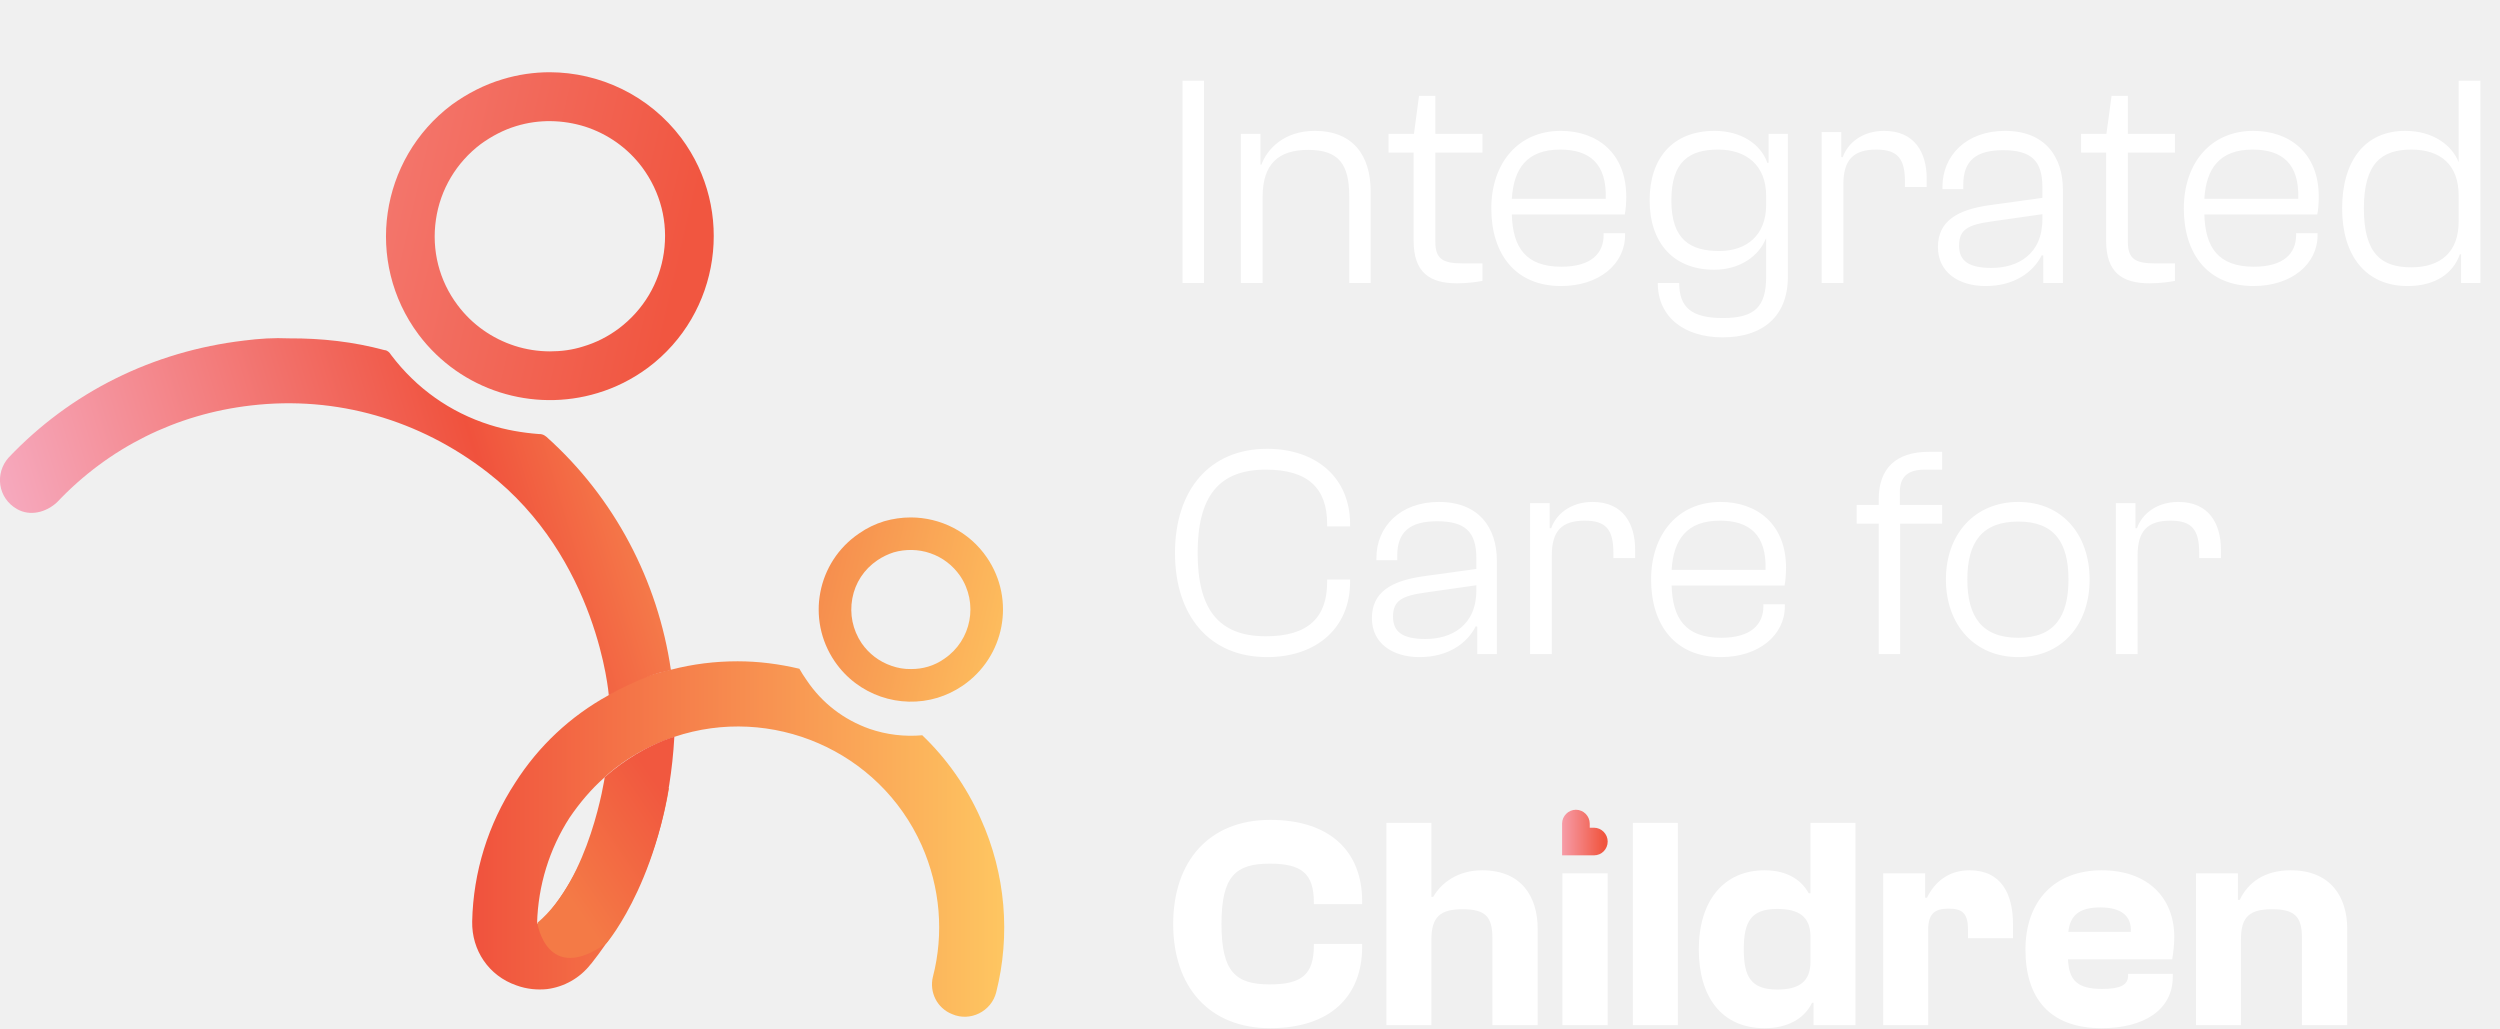
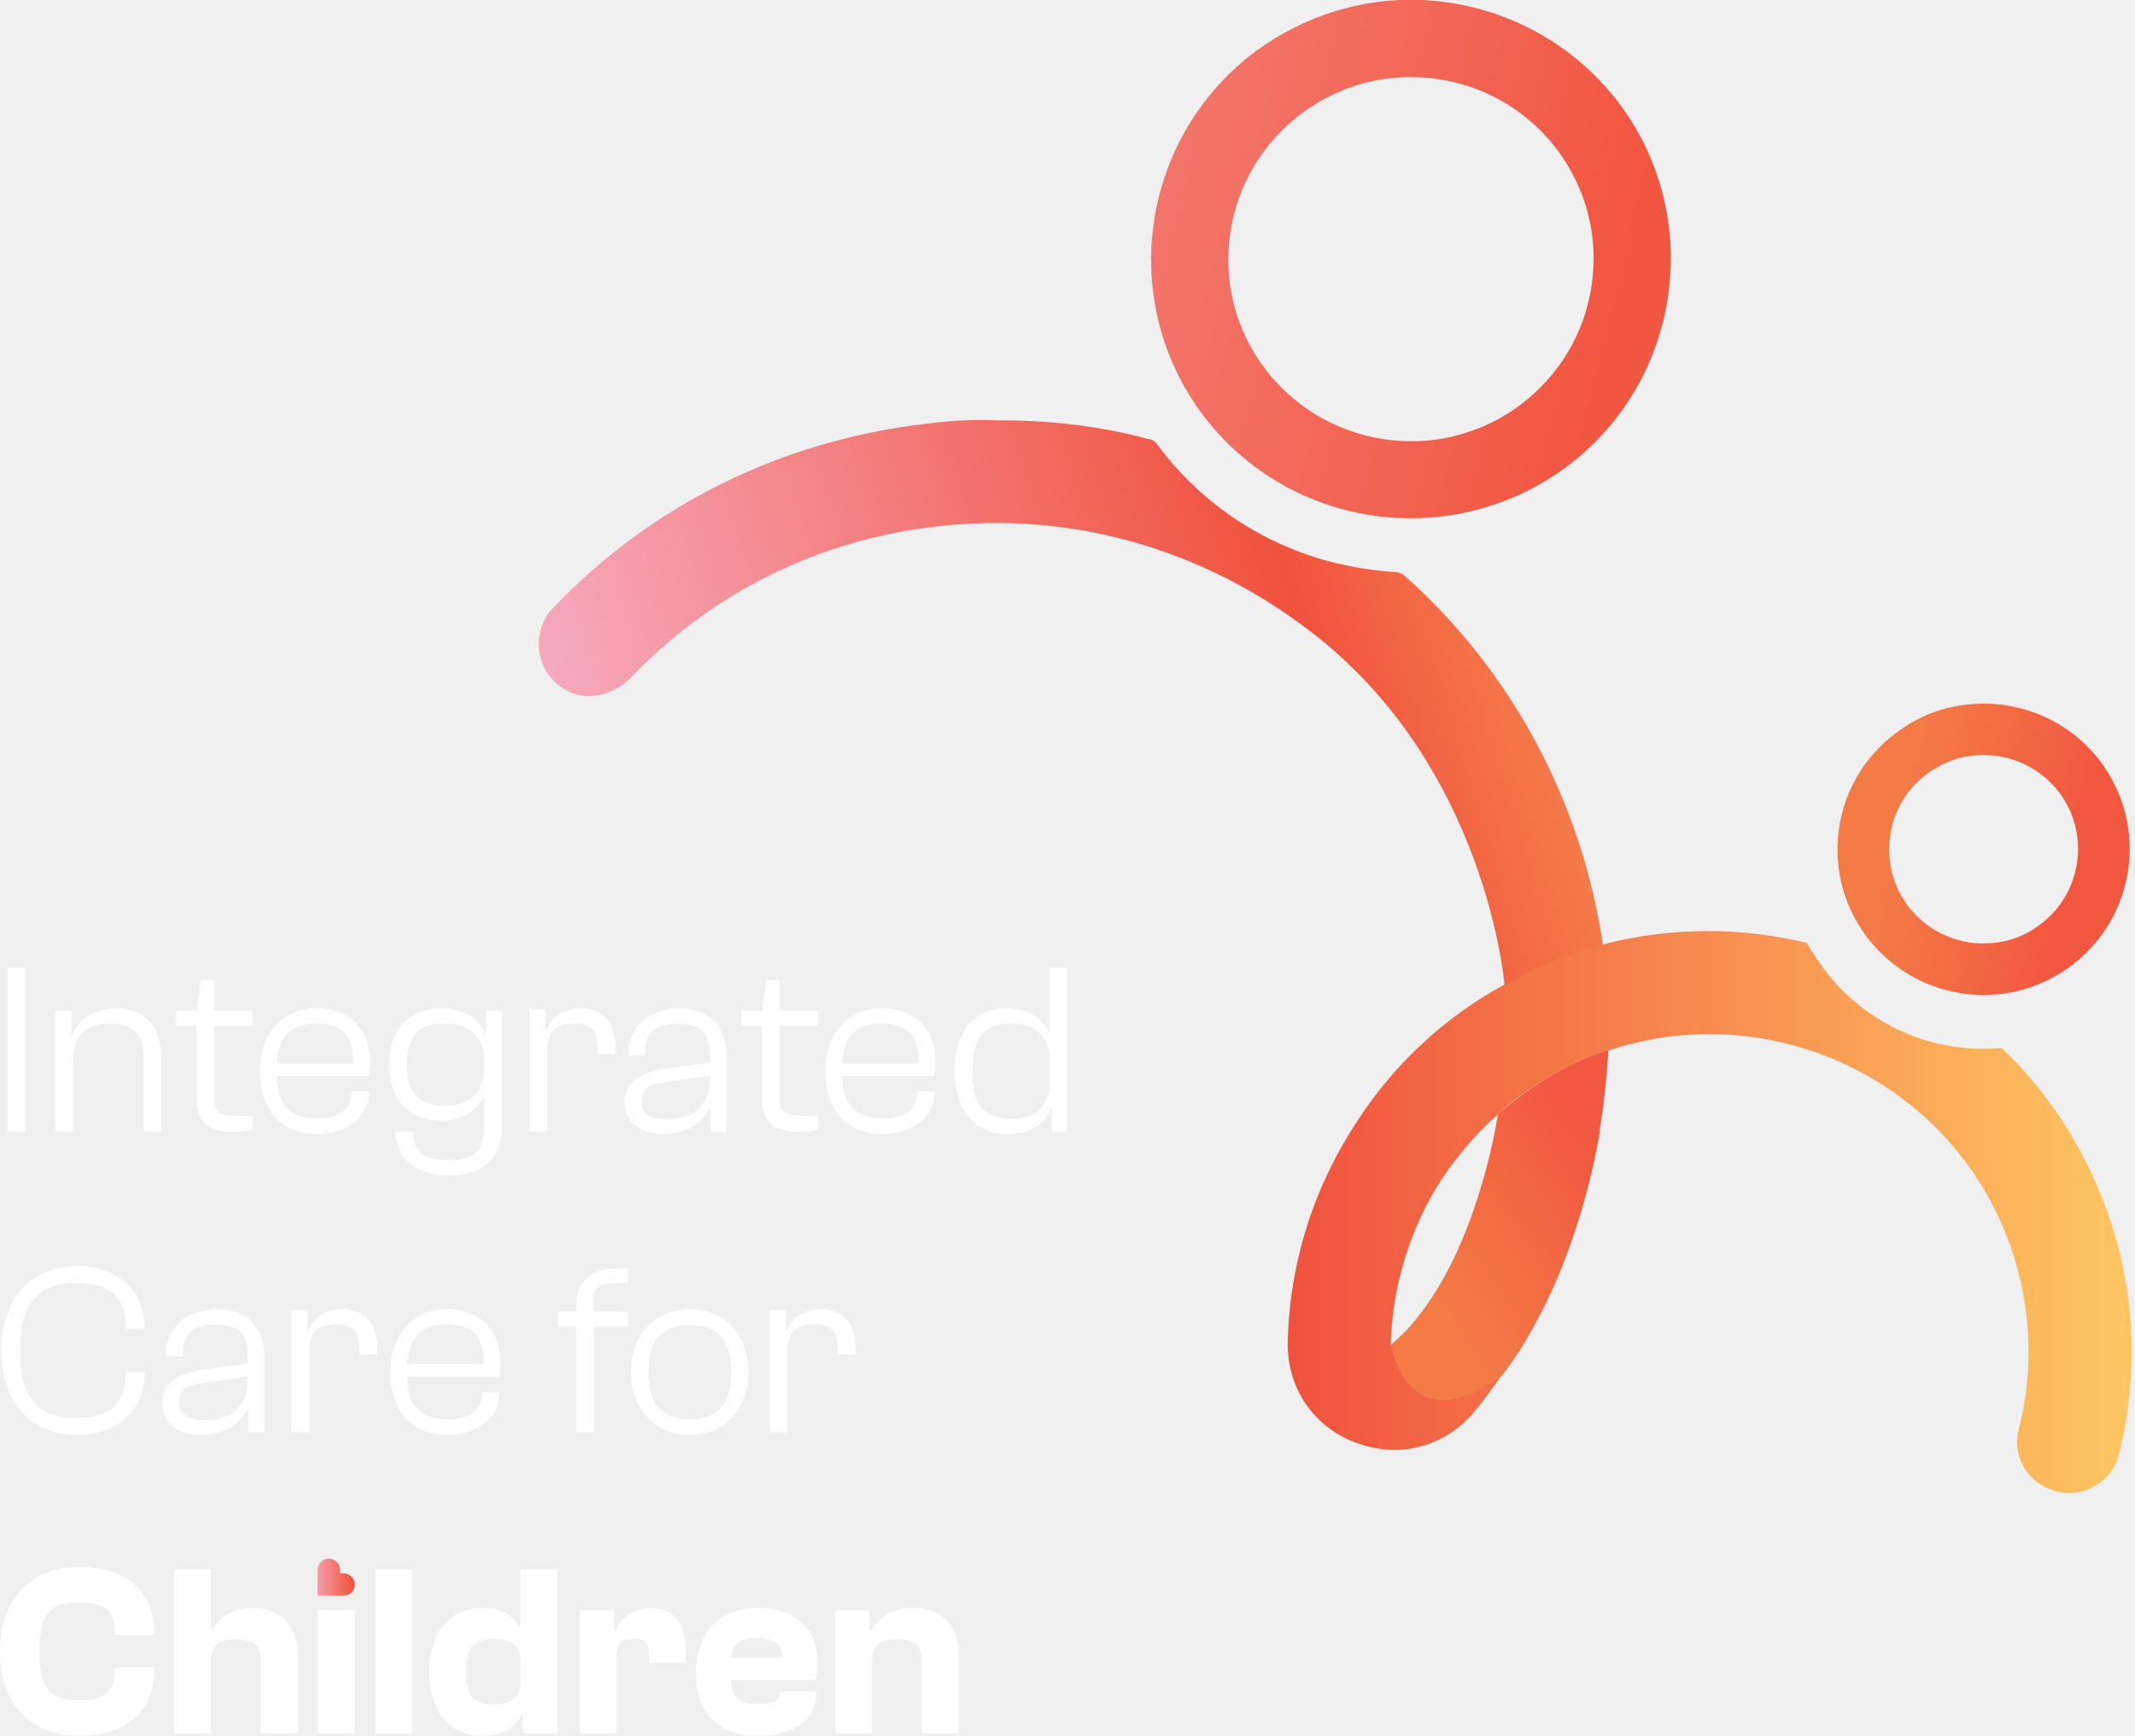
- <svg xmlns="http://www.w3.org/2000/svg" width="795" height="327" viewBox="0 0 795 327" fill="none">
-   <g clip-path="url(#clip0_2013_1055)">
-     <path d="M159.762 25.223C154.124 26.902 148.654 29.691 143.627 33.333C120.629 50.653 115.893 83.273 133.086 106.355C146.637 124.408 169.574 131.166 189.961 125.014C195.599 123.335 201.045 120.648 206.096 116.904C229.07 99.686 233.83 66.964 216.637 43.882C206.339 30.23 190.678 23.033 174.848 22.97C169.817 22.971 164.72 23.706 159.762 25.223ZM163.712 109.986C156.445 107.643 150.105 103.162 145.537 97.061C139.652 89.26 137.203 79.585 138.622 69.853C140.018 60.221 145.121 51.671 152.92 45.786C156.397 43.281 160.184 41.276 164.212 40.076C171.359 37.894 178.922 38.057 186.011 40.251C193.278 42.594 199.618 47.075 204.186 53.176C210.047 61.079 212.52 70.651 211.101 80.385C209.705 90.016 204.602 98.566 196.803 104.45C193.302 107.058 189.539 108.961 185.511 110.161C182.039 111.276 178.506 111.734 174.865 111.739C171.122 111.72 167.397 111.169 163.712 109.986Z" fill="url(#paint0_linear_2013_1055)" />
-     <path d="M281.169 165.753C278.382 166.606 275.673 167.898 273.156 169.656C259.78 178.743 256.307 196.947 265.45 210.339C272.849 221.157 286.217 225.488 298.128 221.896C300.915 221.044 303.624 219.752 306.127 218.05C319.517 208.906 322.99 190.703 313.847 177.31C308.206 169.01 298.957 164.559 289.634 164.544C286.806 164.545 283.942 164.958 281.169 165.753ZM283.477 211.728C279.577 210.395 276.313 207.886 273.973 204.51C271.166 200.303 270.109 195.301 271.041 190.284C271.96 185.324 274.766 181.045 278.985 178.181C280.561 177.105 282.324 176.254 284.148 175.658C287.954 174.562 292.091 174.627 295.82 175.921C299.72 177.255 302.984 179.763 305.324 183.139C311.183 191.792 308.962 203.609 300.312 209.468C298.723 210.601 296.96 211.452 295.149 211.992C293.338 212.531 291.537 212.771 289.675 212.757C287.558 212.803 285.478 212.437 283.477 211.728Z" fill="url(#paint1_linear_2013_1055)" />
-     <path d="M213.257 212.998C198.877 216.213 193.463 221.12 193.463 221.12C181.451 227.72 171.301 237.196 163.857 248.872C155.229 262.071 150.492 277.3 150.153 293.037C149.984 302.175 155.398 310.298 164.195 313.343C167.409 314.528 170.793 314.866 174.007 314.528C179.252 313.851 184.327 311.144 187.88 306.575L188.049 306.406C200.907 290.161 209.366 270.87 212.749 250.564C211.903 250.902 198.2 255.64 187.711 266.809C187.711 266.809 187.88 266.47 188.049 265.793C184.666 275.608 179.083 285.423 171.639 293.714L171.47 293.883L170.793 293.714V293.545C171.131 281.531 174.684 270.024 181.113 260.04C184.327 255.302 188.049 250.902 192.279 247.18C192.279 247.18 200.23 239.057 214.441 234.319C245.232 223.997 279.575 238.549 293.109 268.839C299.03 282.207 300.215 296.929 296.662 310.636C295.478 315.543 298.015 320.62 302.752 322.481C308.504 325.019 315.271 321.635 316.794 315.543C321.362 297.437 319.839 277.977 311.888 260.378C307.32 250.056 300.891 241.088 293.278 233.811C287.695 234.319 281.943 233.642 276.53 231.781C268.409 228.904 261.473 223.658 256.567 216.382C255.721 215.198 254.875 213.844 254.198 212.659C247.769 211.136 241.171 210.29 234.573 210.29C227.468 210.29 220.362 211.136 213.257 212.998Z" fill="url(#paint2_linear_2013_1055)" />
-     <path d="M77.558 108.305C48.578 111.746 22.476 124.698 2.694 145.559C-1.692 150.534 -0.722 158.378 5.382 161.862C9.477 164.27 14.695 162.971 18.186 159.67C34.555 142.368 56.007 131.665 79.87 128.931C106.972 125.777 133.432 133.481 155.051 150.227C190.224 177.461 193.593 221.057 193.593 221.057L196.958 219.197C201.609 216.947 205.051 215.344 209.421 214.021L213.354 213.111C209.223 184.617 195.349 158.231 173.801 138.939C173.053 138.323 172.384 137.965 171.278 138.019C166.107 137.62 160.781 136.707 155.813 135.124C143.097 131.116 132.353 123.425 124.407 112.923C123.839 111.973 123.091 111.357 122.242 111.333C112.462 108.682 102.3 107.549 91.934 107.6C87.098 107.381 82.418 107.675 77.558 108.305Z" fill="url(#paint3_linear_2013_1055)" />
-     <path d="M202.2 239.876C199.126 241.717 195.733 244.094 192.31 247.125C192.31 247.125 187.641 279.451 170.868 293.477C170.868 293.477 173.837 313.487 192.914 299.893C192.914 299.893 212.04 277.49 214.445 234.291C214.445 234.291 209.164 235.688 202.2 239.876Z" fill="url(#paint4_linear_2013_1055)" />
+ <svg xmlns="http://www.w3.org/2000/svg" width="214" height="174" viewBox="0 0 214 174" fill="none">
+   <g clip-path="url(#clip0_2037_2097)">
+     <path d="M133.901 1.103C131.082 1.942 128.347 3.334 125.834 5.151C114.334 13.793 111.956 30.058 120.541 41.559C127.308 50.555 138.769 53.917 148.961 50.843C151.779 50.004 154.502 48.662 157.028 46.794C168.516 38.203 170.905 21.888 162.32 10.386C157.178 3.584 149.353 0.001 141.441 -0.025C138.927 -0.023 136.379 0.345 133.901 1.103ZM135.847 43.359C132.215 42.194 129.048 39.962 126.767 36.922C123.829 33.034 122.608 28.212 123.32 23.359C124.021 18.557 126.574 14.293 130.474 11.357C132.213 10.106 134.106 9.106 136.12 8.506C139.693 7.416 143.473 7.495 147.015 8.586C150.646 9.752 153.813 11.984 156.094 15.024C159.021 18.962 160.254 23.733 159.541 28.586C158.841 33.388 156.287 37.653 152.387 40.589C150.637 41.89 148.755 42.84 146.742 43.439C145.006 43.996 143.24 44.226 141.42 44.23C139.55 44.221 137.688 43.948 135.847 43.359Z" fill="url(#paint0_linear_2037_2097)" />
+     <path d="M194.595 71.136C193.202 71.562 191.848 72.207 190.59 73.085C183.901 77.619 182.159 86.696 186.725 93.37C190.419 98.76 197.099 100.915 203.053 99.12C204.446 98.694 205.8 98.049 207.052 97.201C213.747 92.638 215.489 83.561 210.924 76.887C208.107 72.751 203.486 70.535 198.827 70.531C197.413 70.532 195.982 70.739 194.595 71.136ZM195.734 94.056C193.785 93.393 192.154 92.143 190.986 90.461C189.585 88.364 189.058 85.871 189.526 83.369C189.987 80.896 191.39 78.762 193.5 77.333C194.288 76.796 195.169 76.371 196.081 76.073C197.984 75.526 200.051 75.557 201.915 76.201C203.863 76.864 205.494 78.114 206.662 79.796C209.588 84.108 208.474 90 204.148 92.924C203.354 93.489 202.472 93.914 201.567 94.184C200.662 94.453 199.762 94.573 198.831 94.567C197.773 94.591 196.734 94.409 195.734 94.056Z" fill="url(#paint1_linear_2037_2097)" />
+     <path d="M160.628 94.683C153.438 96.285 150.731 98.731 150.731 98.731C144.726 102.02 139.65 106.742 135.928 112.561C131.614 119.138 129.246 126.728 129.077 134.57C128.992 139.124 131.699 143.172 136.098 144.689C137.705 145.28 139.397 145.448 141.004 145.28C143.626 144.942 146.164 143.593 147.94 141.316L148.025 141.232C154.453 133.137 158.683 123.523 160.375 113.404C159.952 113.573 153.1 115.934 147.855 121.499C147.855 121.499 147.94 121.331 148.025 120.993C146.333 125.884 143.541 130.775 139.819 134.907L139.735 134.992L139.397 134.907V134.823C139.566 128.836 141.342 123.102 144.556 118.126C146.164 115.765 148.025 113.573 150.139 111.717C150.139 111.717 154.115 107.67 161.221 105.308C176.616 100.165 193.787 107.417 200.555 122.511C203.515 129.173 204.107 136.51 202.331 143.34C201.739 145.786 203.008 148.315 205.376 149.243C208.252 150.508 211.636 148.821 212.397 145.786C214.681 136.763 213.92 127.065 209.944 118.295C207.66 113.151 204.446 108.682 200.639 105.056C197.848 105.308 194.972 104.971 192.265 104.044C188.205 102.61 184.736 99.996 182.283 96.37C181.86 95.779 181.437 95.105 181.099 94.515C177.885 93.756 174.586 93.334 171.287 93.334C167.734 93.334 164.181 93.756 160.628 94.683Z" fill="url(#paint2_linear_2037_2097)" />
+     <path d="M92.758 42.483C78.273 44.187 65.231 50.636 55.351 61.029C53.16 63.509 53.648 67.42 56.701 69.159C58.749 70.362 61.357 69.716 63.1 68.071C71.276 59.45 81.995 54.122 93.921 52.768C107.468 51.206 120.696 55.057 131.509 63.415C149.101 77.008 150.802 98.747 150.802 98.747L152.484 97.821C154.807 96.701 156.527 95.903 158.711 95.245L160.677 94.793C158.601 80.584 151.656 67.422 140.877 57.794C140.503 57.487 140.169 57.308 139.616 57.334C137.031 57.134 134.368 56.676 131.884 55.885C125.527 53.882 120.154 50.043 116.177 44.803C115.893 44.329 115.519 44.022 115.095 44.01C110.205 42.684 105.125 42.115 99.944 42.137C97.526 42.026 95.187 42.171 92.758 42.483Z" fill="url(#paint3_linear_2037_2097)" />
+     <path d="M155.092 108.075C153.555 108.992 151.859 110.176 150.148 111.686C150.148 111.686 147.823 127.798 139.44 134.784C139.44 134.784 140.93 144.76 150.465 137.989C150.465 137.989 160.022 126.827 161.213 105.295C161.213 105.295 158.573 105.99 155.092 108.075Z" fill="url(#paint4_linear_2037_2097)" />
  </g>
-   <path d="M382.864 90H376.048V25.68H382.864V90ZM401.507 90H394.595V42.576H400.835V52.368H401.123C402.947 47.376 408.323 41.616 418.115 41.616C430.307 41.616 435.875 49.488 435.875 60.912V90H429.059V62.448C429.059 52.176 425.699 47.664 416.003 47.664C406.595 47.664 401.507 52.08 401.507 62.64V90ZM463.355 90.096C454.619 90.096 449.531 86.64 449.531 76.56V48.528H441.563V42.576H449.627L451.259 30.48H456.443V42.576H471.419V48.528H456.443V76.944C456.443 82.512 459.035 83.76 465.179 83.76H471.419V89.328C469.787 89.616 466.811 90.096 463.355 90.096ZM496.413 90.96C481.821 90.96 474.237 80.688 474.237 66.288C474.237 51.888 482.781 41.616 496.317 41.616C507.741 41.616 517.149 48.528 517.149 62.544C517.149 64.752 516.957 66.864 516.669 68.208H480.765C481.053 78.672 485.181 84.816 496.509 84.816C506.109 84.816 509.949 80.496 509.949 74.736V74.16H516.765V74.832C516.765 83.952 508.509 90.96 496.413 90.96ZM496.125 47.568C485.565 47.568 481.341 53.616 480.765 63.216H510.621C511.005 51.984 505.437 47.568 496.125 47.568ZM545.125 85.776C532.069 85.776 524.581 77.136 524.581 63.696C524.581 50.256 531.973 41.616 545.221 41.616C553.573 41.616 559.909 45.744 562.021 51.792H562.405V42.576H568.549V87.984C568.549 100.848 560.293 107.28 547.813 107.28C535.717 107.28 527.173 100.944 527.173 90H533.989C533.989 97.776 537.925 101.136 547.909 101.136C558.085 101.136 561.637 97.488 561.637 87.984V75.888H561.541C559.333 81.36 553.381 85.776 545.125 85.776ZM531.493 63.696C531.493 76.272 537.541 79.824 546.757 79.824C555.301 79.824 561.637 74.928 561.637 65.136V62.256C561.637 52.464 555.205 47.568 546.373 47.568C537.349 47.568 531.493 51.216 531.493 63.696ZM586.194 90H579.282V42H585.522V49.968H586.002C587.538 45.552 592.146 41.616 599.154 41.616C608.946 41.616 612.69 48.624 612.69 56.784V59.472H605.778V57.84C605.778 50.448 603.474 47.568 596.658 47.568C589.266 47.568 586.194 50.928 586.194 58.608V90ZM631.43 90.96C622.79 90.96 616.262 86.544 616.262 78.576C616.262 70.32 622.406 66.672 632.774 65.232L649.478 62.928V59.472C649.478 51.12 645.926 47.76 636.998 47.76C628.358 47.76 624.326 51.12 624.326 58.704V60.144H617.702V59.376C617.702 49.488 625.286 41.616 637.574 41.616C650.246 41.616 656.006 49.776 656.006 60.336V90H649.766V81.264L649.286 81.168C646.502 86.64 640.454 90.96 631.43 90.96ZM622.982 78.096C622.982 82.992 626.054 85.2 633.35 85.2C641.51 85.2 649.478 80.976 649.478 69.744V68.112L633.35 70.416C625.766 71.472 622.982 73.008 622.982 78.096ZM683.574 90.096C674.838 90.096 669.75 86.64 669.75 76.56V48.528H661.782V42.576H669.846L671.478 30.48H676.662V42.576H691.638V48.528H676.662V76.944C676.662 82.512 679.254 83.76 685.398 83.76H691.638V89.328C690.006 89.616 687.03 90.096 683.574 90.096ZM716.632 90.96C702.04 90.96 694.456 80.688 694.456 66.288C694.456 51.888 703 41.616 716.536 41.616C727.96 41.616 737.368 48.528 737.368 62.544C737.368 64.752 737.176 66.864 736.888 68.208H700.984C701.272 78.672 705.4 84.816 716.728 84.816C726.328 84.816 730.168 80.496 730.168 74.736V74.16H736.984V74.832C736.984 83.952 728.728 90.96 716.632 90.96ZM716.344 47.568C705.784 47.568 701.56 53.616 700.984 63.216H730.84C731.224 51.984 725.656 47.568 716.344 47.568ZM765.632 90.96C752.288 90.96 744.8 81.264 744.8 66.288C744.8 51.312 751.904 41.616 764.864 41.616C773.984 41.616 779.84 46.416 781.856 51.6V25.68H788.768V90H782.624V80.88H782.24C780.128 86.832 774.56 90.96 765.632 90.96ZM751.712 66.288C751.712 80.784 757.376 85.008 766.784 85.008C776.192 85.008 781.856 80.112 781.856 70.416V62.256C781.856 52.464 776.192 47.568 766.784 47.568C757.472 47.568 751.712 51.792 751.712 66.288ZM402.928 208.96C384.688 208.96 373.648 195.904 373.648 175.84C373.648 155.776 384.688 142.72 402.928 142.72C418.672 142.72 429.328 152.032 429.328 166.624V167.392H422.032V166.624C422.032 155.296 415.984 149.344 402.544 149.344C387.472 149.344 380.848 157.984 380.848 175.84C380.848 193.696 387.472 202.336 402.544 202.336C415.984 202.336 422.032 196.384 422.032 185.056V184.288H429.328V185.056C429.328 199.648 418.672 208.96 402.928 208.96ZM451.43 208.96C442.79 208.96 436.262 204.544 436.262 196.576C436.262 188.32 442.406 184.672 452.774 183.232L469.478 180.928V177.472C469.478 169.12 465.926 165.76 456.998 165.76C448.358 165.76 444.326 169.12 444.326 176.704V178.144H437.702V177.376C437.702 167.488 445.286 159.616 457.574 159.616C470.246 159.616 476.006 167.776 476.006 178.336V208H469.766V199.264L469.286 199.168C466.502 204.64 460.454 208.96 451.43 208.96ZM442.982 196.096C442.982 200.992 446.054 203.2 453.35 203.2C461.51 203.2 469.478 198.976 469.478 187.744V186.112L453.35 188.416C445.766 189.472 442.982 191.008 442.982 196.096ZM493.476 208H486.564V160H492.804V167.968H493.284C494.82 163.552 499.428 159.616 506.436 159.616C516.228 159.616 519.972 166.624 519.972 174.784V177.472H513.06V175.84C513.06 168.448 510.756 165.568 503.94 165.568C496.548 165.568 493.476 168.928 493.476 176.608V208ZM547.226 208.96C532.634 208.96 525.05 198.688 525.05 184.288C525.05 169.888 533.594 159.616 547.13 159.616C558.554 159.616 567.962 166.528 567.962 180.544C567.962 182.752 567.77 184.864 567.482 186.208H531.578C531.866 196.672 535.994 202.816 547.322 202.816C556.922 202.816 560.762 198.496 560.762 192.736V192.16H567.578V192.832C567.578 201.952 559.322 208.96 547.226 208.96ZM546.938 165.568C536.378 165.568 532.154 171.616 531.578 181.216H561.434C561.818 169.984 556.25 165.568 546.938 165.568ZM604.248 208H597.432V166.528H590.424V160.576H597.432V158.752C597.432 148.96 602.904 143.68 613.368 143.68H617.592V149.344H612.12C606.648 149.344 604.152 151.648 604.152 156.448V160.576H617.592V166.528H604.248V208ZM641.84 208.96C627.92 208.96 618.8 198.688 618.8 184.288C618.8 169.888 627.92 159.616 641.84 159.616C655.664 159.616 664.496 169.888 664.496 184.288C664.496 198.688 655.664 208.96 641.84 208.96ZM641.84 202.816C653.264 202.816 657.776 196.096 657.776 184.288C657.776 172.48 653.264 165.856 641.84 165.856C630.224 165.856 625.616 172.48 625.616 184.288C625.616 196.096 630.224 202.816 641.84 202.816ZM679.757 208H672.845V160H679.085V167.968H679.565C681.101 163.552 685.709 159.616 692.717 159.616C702.509 159.616 706.253 166.624 706.253 174.784V177.472H699.341V175.84C699.341 168.448 697.037 165.568 690.221 165.568C682.829 165.568 679.757 168.928 679.757 176.608V208Z" fill="white" />
-   <path d="M403.888 326.96C384.592 326.96 373.072 313.904 373.072 293.84C373.072 273.776 384.592 260.72 403.888 260.72C422.896 260.72 433.168 270.704 433.168 286.64V287.504H417.808V287.024C417.808 277.808 413.968 274.64 403.792 274.64C392.944 274.64 388.432 278.576 388.432 293.84C388.432 309.104 392.944 313.04 403.792 313.04C413.968 313.04 417.808 309.872 417.808 300.656V300.176H433.168V301.04C433.168 316.976 422.896 326.96 403.888 326.96Z" fill="white" />
-   <path d="M455.189 326H440.885V261.68H455.189V285.2H455.765C458.357 280.688 463.637 276.752 471.317 276.752C483.797 276.752 488.981 285.104 488.981 295.376V326H474.581V298.256C474.581 291.536 472.373 289.136 465.077 289.136C458.165 289.136 455.189 291.44 455.189 298.736V326Z" fill="white" />
-   <path d="M511.24 326H496.84V277.712H511.24V326Z" fill="white" />
-   <path d="M533.564 326H519.26V261.68H533.564V326Z" fill="white" />
-   <path d="M561.147 326.96C547.515 326.96 540.219 317.072 540.219 301.904C540.219 286.64 547.995 276.752 561.147 276.752C568.539 276.752 572.955 280.016 575.163 284.048H575.739V261.68H590.043V326H576.699V318.896H576.219C573.723 324.08 568.251 326.96 561.147 326.96ZM554.523 301.904C554.523 310.64 556.827 314.672 565.179 314.672C571.995 314.672 575.739 312.272 575.739 305.744V297.968C575.739 291.44 571.995 289.04 565.179 289.04C556.827 289.04 554.523 293.072 554.523 301.904Z" fill="white" />
-   <path d="M613.158 326H598.854V277.712H612.198V285.488H612.774C615.174 280.592 619.494 276.752 626.31 276.752C636.39 276.752 640.134 284.24 640.134 293.936V298.352H625.83V295.76C625.83 290.576 624.198 288.944 619.686 288.944C615.27 288.944 613.158 290.48 613.158 295.76V326Z" fill="white" />
-   <path d="M668.286 326.96C651.678 326.96 644.094 317.264 644.094 302C644.094 286.544 653.31 276.752 668.382 276.752C682.878 276.752 691.422 285.392 691.422 297.968C691.422 300.656 691.038 303.44 690.75 305.072H657.63C657.918 311.792 660.606 314.48 668.478 314.48C674.238 314.48 676.734 313.232 676.734 310.256V309.68H690.942V310.64C690.942 320.912 682.11 326.96 668.286 326.96ZM667.902 288.56C660.99 288.56 658.302 291.248 657.726 296.336H677.598C677.886 291.344 674.622 288.56 667.902 288.56Z" fill="white" />
-   <path d="M712.626 326H698.322V277.712H711.666V286.16H712.242C714.834 280.688 720.018 276.752 728.466 276.752C741.042 276.752 746.418 285.104 746.418 295.376V326H732.018V298.256C732.018 291.536 729.81 289.136 722.514 289.136C715.602 289.136 712.626 291.344 712.626 298.64V326Z" fill="white" />
-   <g clip-path="url(#clip1_2013_1055)">
-     <path fill-rule="evenodd" clip-rule="evenodd" d="M506.861 263.212H505.534V261.894C505.534 259.521 503.566 257.5 501.14 257.5C498.715 257.5 496.746 259.521 496.746 261.894V272H506.861C509.286 272 511.246 270.067 511.246 267.606C511.246 265.233 509.286 263.212 506.861 263.212Z" fill="url(#paint5_linear_2013_1055)" />
-   </g>
+   <path d="M2.52 113.439H0.766V97H2.52V113.439Z" fill="white" />
+   <path d="M7.319 113.439H5.54V101.318H7.146V103.821H7.22C7.69 102.545 9.074 101.073 11.594 101.073C14.732 101.073 16.165 103.085 16.165 106.004V113.439H14.411V106.397C14.411 103.772 13.546 102.619 11.05 102.619C8.629 102.619 7.319 103.747 7.319 106.446V113.439Z" fill="white" />
+   <path d="M23.239 113.463C20.99 113.463 19.68 112.58 19.68 110.004V102.839H17.63V101.318H19.705L20.125 98.227H21.46V101.318H25.314V102.839H21.46V110.102C21.46 111.525 22.127 111.844 23.708 111.844H25.314V113.267C24.894 113.341 24.128 113.463 23.239 113.463Z" fill="white" />
+   <path d="M31.748 113.684C27.992 113.684 26.04 111.059 26.04 107.378C26.04 103.698 28.239 101.073 31.723 101.073C34.664 101.073 37.085 102.839 37.085 106.422C37.085 106.986 37.036 107.526 36.962 107.869H27.72C27.794 110.543 28.857 112.114 31.773 112.114C34.244 112.114 35.232 111.01 35.232 109.538V109.39H36.987V109.562C36.987 111.893 34.861 113.684 31.748 113.684ZM31.674 102.594C28.956 102.594 27.869 104.14 27.72 106.593H35.405C35.504 103.723 34.071 102.594 31.674 102.594Z" fill="white" />
+   <path d="M44.286 112.359C40.926 112.359 38.998 110.151 38.998 106.716C38.998 103.281 40.901 101.073 44.311 101.073C46.461 101.073 48.092 102.128 48.635 103.674H48.734V101.318H50.316V112.923C50.316 116.211 48.191 117.855 44.978 117.855C41.865 117.855 39.666 116.236 39.666 113.439H41.42C41.42 115.426 42.433 116.285 45.003 116.285C47.622 116.285 48.537 115.352 48.537 112.923V109.832H48.512C47.944 111.23 46.411 112.359 44.286 112.359ZM40.778 106.716C40.778 109.93 42.334 110.838 44.706 110.838C46.906 110.838 48.537 109.587 48.537 107.084V106.348C48.537 103.845 46.881 102.594 44.608 102.594C42.285 102.594 40.778 103.526 40.778 106.716Z" fill="white" />
+   <path d="M54.858 113.439H53.078V101.171H54.685V103.207H54.808C55.204 102.079 56.39 101.073 58.194 101.073C60.714 101.073 61.678 102.864 61.678 104.949V105.636H59.898V105.219C59.898 103.33 59.306 102.594 57.551 102.594C55.648 102.594 54.858 103.453 54.858 105.416V113.439Z" fill="white" />
+   <path d="M66.501 113.684C64.277 113.684 62.597 112.555 62.597 110.519C62.597 108.409 64.178 107.477 66.847 107.109L71.147 106.52V105.636C71.147 103.502 70.233 102.643 67.934 102.643C65.71 102.643 64.673 103.502 64.673 105.44V105.808H62.968V105.612C62.968 103.085 64.92 101.073 68.083 101.073C71.344 101.073 72.827 103.158 72.827 105.857V113.439H71.221V111.206L71.097 111.181C70.381 112.58 68.824 113.684 66.501 113.684ZM64.327 110.396C64.327 111.648 65.117 112.212 66.995 112.212C69.096 112.212 71.147 111.132 71.147 108.262V107.845L66.995 108.433C65.043 108.703 64.327 109.096 64.327 110.396Z" fill="white" />
+   <path d="M79.923 113.463C77.674 113.463 76.365 112.58 76.365 110.004V102.839H74.314V101.318H76.389L76.809 98.227H78.144V101.318H81.999V102.839H78.144V110.102C78.144 111.525 78.811 111.844 80.392 111.844H81.999V113.267C81.579 113.341 80.813 113.463 79.923 113.463Z" fill="white" />
+   <path d="M88.432 113.684C84.676 113.684 82.724 111.059 82.724 107.378C82.724 103.698 84.923 101.073 88.408 101.073C91.348 101.073 93.77 102.839 93.77 106.422C93.77 106.986 93.72 107.526 93.646 107.869H84.404C84.479 110.543 85.541 112.114 88.457 112.114C90.928 112.114 91.916 111.01 91.916 109.538V109.39H93.671V109.562C93.671 111.893 91.546 113.684 88.432 113.684ZM88.358 102.594C85.64 102.594 84.553 104.14 84.404 106.593H92.089C92.188 103.723 90.755 102.594 88.358 102.594Z" fill="white" />
+   <path d="M101.045 113.684C97.61 113.684 95.683 111.206 95.683 107.378C95.683 103.551 97.511 101.073 100.847 101.073C103.195 101.073 104.702 102.3 105.221 103.625V97H107V113.439H105.419V111.108H105.32C104.776 112.629 103.343 113.684 101.045 113.684ZM97.462 107.378C97.462 111.083 98.92 112.163 101.341 112.163C103.763 112.163 105.221 110.912 105.221 108.433V106.348C105.221 103.845 103.763 102.594 101.341 102.594C98.944 102.594 97.462 103.674 97.462 107.378Z" fill="white" />
+   <path d="M7.685 143.842C2.99 143.842 0.148 140.505 0.148 135.377C0.148 130.249 2.99 126.913 7.685 126.913C11.737 126.913 14.48 129.293 14.48 133.022V133.218H12.602V133.022C12.602 130.127 11.046 128.606 7.586 128.606C3.707 128.606 2.002 130.814 2.002 135.377C2.002 139.941 3.707 142.149 7.586 142.149C11.046 142.149 12.602 140.628 12.602 137.733V137.536H14.48V137.733C14.48 141.462 11.737 143.842 7.685 143.842Z" fill="white" />
+   <path d="M20.169 143.842C17.945 143.842 16.265 142.713 16.265 140.677C16.265 138.567 17.846 137.635 20.515 137.267L24.815 136.678V135.794C24.815 133.66 23.901 132.801 21.602 132.801C19.378 132.801 18.341 133.66 18.341 135.598V135.966H16.636V135.77C16.636 133.243 18.588 131.231 21.751 131.231C25.012 131.231 26.495 133.316 26.495 136.015V143.597H24.889V141.364L24.765 141.339C24.049 142.738 22.492 143.842 20.169 143.842ZM17.995 140.554C17.995 141.806 18.785 142.37 20.663 142.37C22.764 142.37 24.815 141.29 24.815 138.42V138.003L20.663 138.591C18.711 138.861 17.995 139.254 17.995 140.554Z" fill="white" />
+   <path d="M30.992 143.597H29.213V131.329H30.819V133.365H30.942C31.338 132.237 32.524 131.231 34.328 131.231C36.848 131.231 37.812 133.022 37.812 135.107V135.794H36.033V135.377C36.033 133.488 35.44 132.752 33.685 132.752C31.783 132.752 30.992 133.611 30.992 135.574V143.597Z" fill="white" />
+   <path d="M44.827 143.842C41.071 143.842 39.119 141.217 39.119 137.536C39.119 133.856 41.318 131.231 44.802 131.231C47.743 131.231 50.165 132.997 50.165 136.58C50.165 137.144 50.115 137.684 50.041 138.027H40.799C40.873 140.701 41.936 142.272 44.852 142.272C47.323 142.272 48.311 141.168 48.311 139.696V139.548H50.066V139.72C50.066 142.051 47.941 143.842 44.827 143.842ZM44.753 132.752C42.035 132.752 40.948 134.298 40.799 136.751H48.484C48.583 133.881 47.15 132.752 44.753 132.752Z" fill="white" />
+   <path d="M59.505 143.597H57.75V132.997H55.946V131.476H57.75V131.01C57.75 128.507 59.159 127.158 61.852 127.158H62.94V128.606H61.531C60.123 128.606 59.48 129.194 59.48 130.421V131.476H62.94V132.997H59.505V143.597Z" fill="white" />
+   <path d="M69.181 143.842C65.598 143.842 63.25 141.217 63.25 137.536C63.25 133.856 65.598 131.231 69.181 131.231C72.739 131.231 75.012 133.856 75.012 137.536C75.012 141.217 72.739 143.842 69.181 143.842ZM69.181 142.272C72.121 142.272 73.283 140.554 73.283 137.536C73.283 134.519 72.121 132.826 69.181 132.826C66.191 132.826 65.005 134.519 65.005 137.536C65.005 140.554 66.191 142.272 69.181 142.272Z" fill="white" />
+   <path d="M78.941 143.597H77.161V131.329H78.768V133.365H78.891C79.287 132.237 80.473 131.231 82.276 131.231C84.797 131.231 85.761 133.022 85.761 135.107V135.794H83.981V135.377C83.981 133.488 83.388 132.752 81.634 132.752C79.731 132.752 78.941 133.611 78.941 135.574V143.597Z" fill="white" />
+   <path d="M7.932 174C2.965 174 0 170.663 0 165.535C0 160.407 2.965 157.071 7.932 157.071C12.825 157.071 15.469 159.622 15.469 163.695V163.916H11.515V163.793C11.515 161.438 10.527 160.628 7.907 160.628C5.115 160.628 3.954 161.634 3.954 165.535C3.954 169.436 5.115 170.442 7.907 170.442C10.527 170.442 11.515 169.633 11.515 167.277V167.155H15.469V167.375C15.469 171.448 12.825 174 7.932 174Z" fill="white" />
+   <path d="M21.137 173.755H17.455V157.316H21.137V163.327H21.285C21.952 162.174 23.311 161.168 25.288 161.168C28.5 161.168 29.835 163.303 29.835 165.928V173.755H26.128V166.664C26.128 164.946 25.56 164.333 23.682 164.333C21.903 164.333 21.137 164.922 21.137 166.787V173.755Z" fill="white" />
+   <path d="M35.564 173.755H31.858V161.413H35.564V173.755Z" fill="white" />
+   <path d="M41.31 173.755H37.629V157.316H41.31V173.755Z" fill="white" />
+   <path d="M48.41 174C44.902 174 43.024 171.473 43.024 167.596C43.024 163.695 45.025 161.168 48.41 161.168C50.313 161.168 51.45 162.002 52.018 163.033H52.166V157.316H55.848V173.755H52.414V171.939H52.29C51.648 173.264 50.239 174 48.41 174ZM46.706 167.596C46.706 169.829 47.299 170.859 49.448 170.859C51.203 170.859 52.166 170.246 52.166 168.578V166.59C52.166 164.922 51.203 164.309 49.448 164.309C47.299 164.309 46.706 165.339 46.706 167.596Z" fill="white" />
+   <path d="M61.798 173.755H58.116V161.413H61.551V163.401H61.699C62.317 162.149 63.429 161.168 65.183 161.168C67.778 161.168 68.742 163.082 68.742 165.56V166.688H65.06V166.026C65.06 164.701 64.64 164.284 63.478 164.284C62.342 164.284 61.798 164.677 61.798 166.026V173.755Z" fill="white" />
+   <path d="M75.988 174C71.713 174 69.761 171.522 69.761 167.621C69.761 163.671 72.133 161.168 76.013 161.168C79.744 161.168 81.943 163.376 81.943 166.59C81.943 167.277 81.844 167.989 81.77 168.406H73.245C73.319 170.123 74.011 170.81 76.037 170.81C77.52 170.81 78.163 170.491 78.163 169.731V169.584H81.82V169.829C81.82 172.454 79.546 174 75.988 174ZM75.889 164.186C74.11 164.186 73.418 164.873 73.27 166.173H78.385C78.459 164.897 77.619 164.186 75.889 164.186Z" fill="white" />
+   <path d="M87.401 173.755H83.719V161.413H87.154V163.572H87.302C87.969 162.174 89.304 161.168 91.478 161.168C94.716 161.168 96.099 163.303 96.099 165.928V173.755H92.393V166.664C92.393 164.946 91.824 164.333 89.946 164.333C88.167 164.333 87.401 164.897 87.401 166.762V173.755Z" fill="white" />
+   <path fill-rule="evenodd" clip-rule="evenodd" d="M34.437 157.708H34.096V157.371C34.096 156.764 33.589 156.248 32.965 156.248C32.34 156.248 31.834 156.764 31.834 157.371V159.954H34.437C35.062 159.954 35.566 159.459 35.566 158.831C35.566 158.224 35.062 157.708 34.437 157.708Z" fill="url(#paint5_linear_2037_2097)" />
  <defs>
-     <linearGradient id="paint0_linear_2013_1055" x1="124.104" y1="63.262" x2="225.614" y2="86.993" gradientUnits="userSpaceOnUse">
+     <linearGradient id="paint0_linear_2037_2097" x1="116.067" y1="20.078" x2="166.765" y2="31.993" gradientUnits="userSpaceOnUse">
      <stop stop-color="#F3756B" />
      <stop offset="0.91" stop-color="#F15640" />
      <stop offset="1" stop-color="#F15640" />
    </linearGradient>
-     <linearGradient id="paint1_linear_2013_1055" x1="261.121" y1="187.162" x2="318.173" y2="200.499" gradientUnits="userSpaceOnUse">
-       <stop stop-color="#F68E4E" />
-       <stop offset="1" stop-color="#FDBC5D" />
+     <linearGradient id="paint1_linear_2037_2097" x1="190.334" y1="83.204" x2="207.641" y2="87.271" gradientUnits="userSpaceOnUse">
+       <stop stop-color="#F47A46" />
+       <stop offset="1" stop-color="#F1583F" />
    </linearGradient>
-     <linearGradient id="paint2_linear_2013_1055" x1="150.153" y1="266.838" x2="319.332" y2="266.838" gradientUnits="userSpaceOnUse">
+     <linearGradient id="paint2_linear_2037_2097" x1="129.077" y1="124.163" x2="213.536" y2="124.163" gradientUnits="userSpaceOnUse">
      <stop stop-color="#F0523D" />
      <stop offset="1" stop-color="#FEC661" />
    </linearGradient>
-     <linearGradient id="paint3_linear_2013_1055" x1="13.964" y1="200.434" x2="271.006" y2="122.673" gradientUnits="userSpaceOnUse">
+     <linearGradient id="paint3_linear_2037_2097" x1="61.038" y1="88.501" x2="189.095" y2="49.575" gradientUnits="userSpaceOnUse">
      <stop stop-color="#F6A9BE" />
      <stop offset="0.55" stop-color="#F0523D" />
      <stop offset="1" stop-color="#FEC661" />
    </linearGradient>
-     <linearGradient id="paint4_linear_2013_1055" x1="178.935" y1="282.561" x2="214.925" y2="257.923" gradientUnits="userSpaceOnUse">
+     <linearGradient id="paint4_linear_2037_2097" x1="143.463" y1="129.396" x2="161.214" y2="117.201" gradientUnits="userSpaceOnUse">
      <stop stop-color="#F47A46" />
      <stop offset="1" stop-color="#F1583F" />
    </linearGradient>
-     <linearGradient id="paint5_linear_2013_1055" x1="496.746" y1="264.794" x2="511.246" y2="264.794" gradientUnits="userSpaceOnUse">
+     <linearGradient id="paint5_linear_2037_2097" x1="31.834" y1="158.112" x2="35.566" y2="158.112" gradientUnits="userSpaceOnUse">
      <stop stop-color="#F69CA8" />
      <stop offset="0.91" stop-color="#F15640" />
      <stop offset="1" stop-color="#F15640" />
    </linearGradient>
-     <clipPath id="clip0_2013_1055">
-       <rect width="320" height="301" fill="white" transform="translate(0 23)" />
-     </clipPath>
-     <clipPath id="clip1_2013_1055">
-       <rect width="14.5" height="14.5" fill="white" transform="translate(496.75 257.5)" />
+     <clipPath id="clip0_2037_2097">
+       <rect width="160" height="150" fill="white" transform="translate(54)" />
    </clipPath>
  </defs>
</svg>
